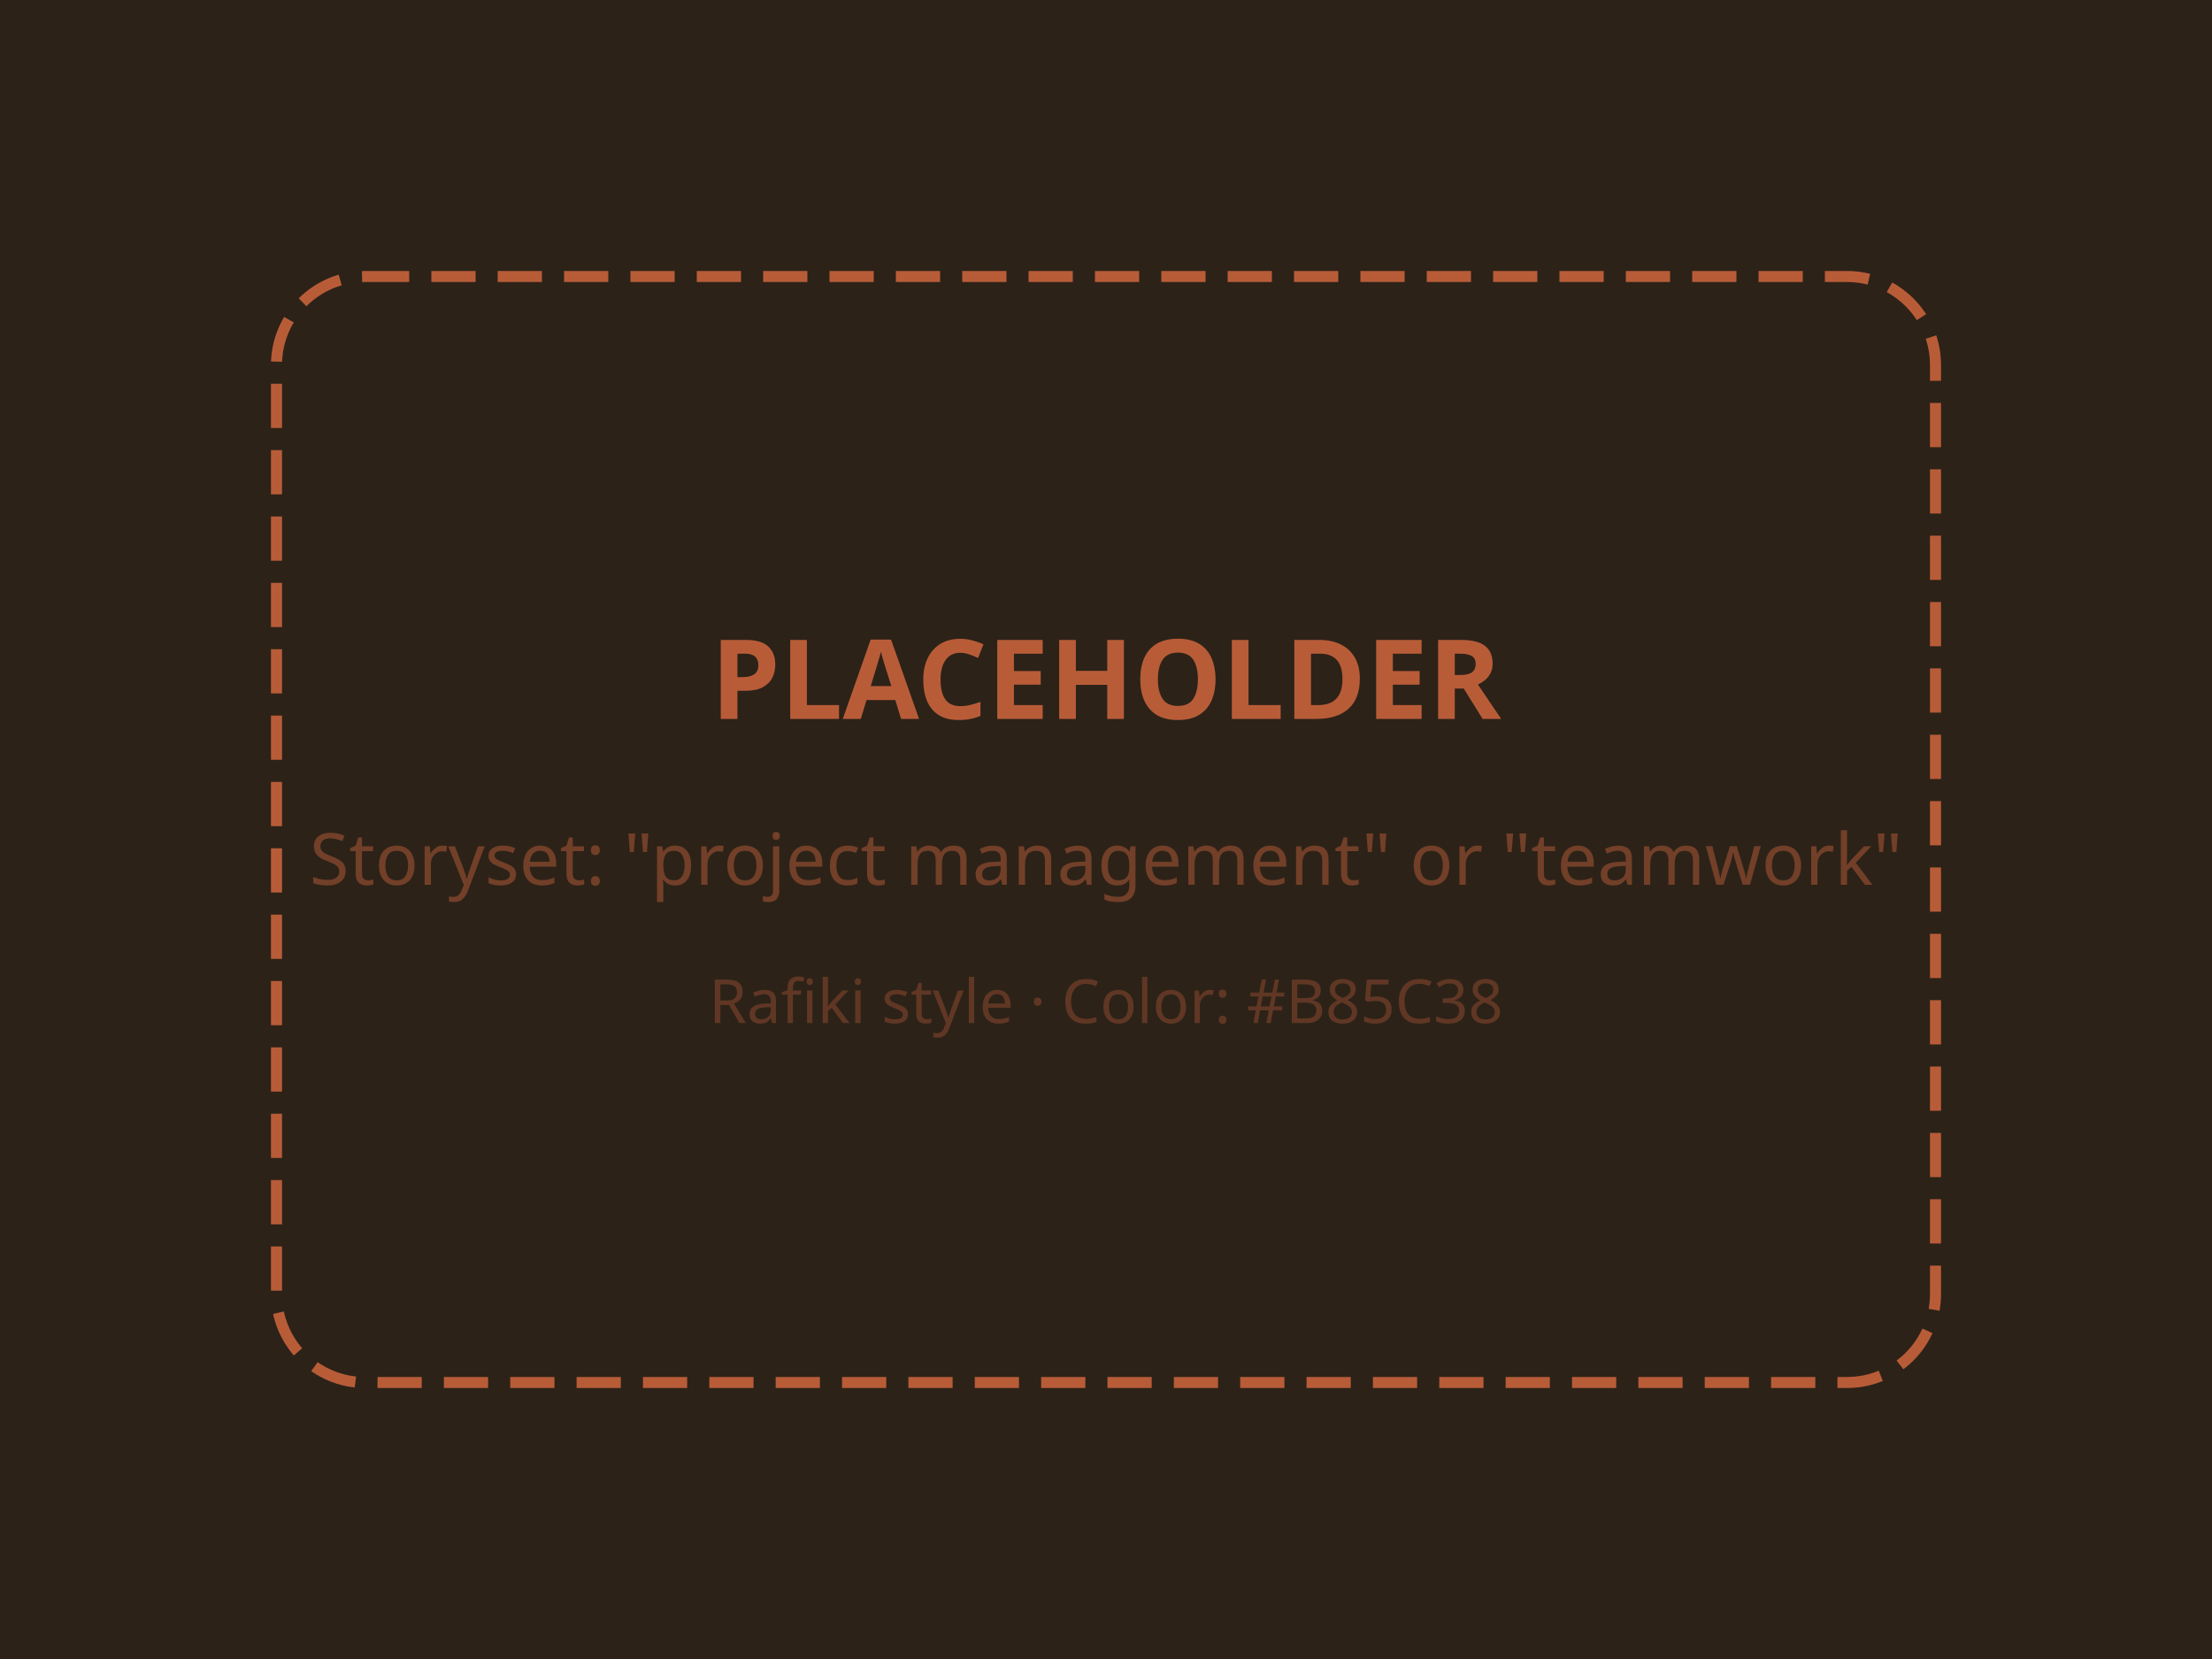
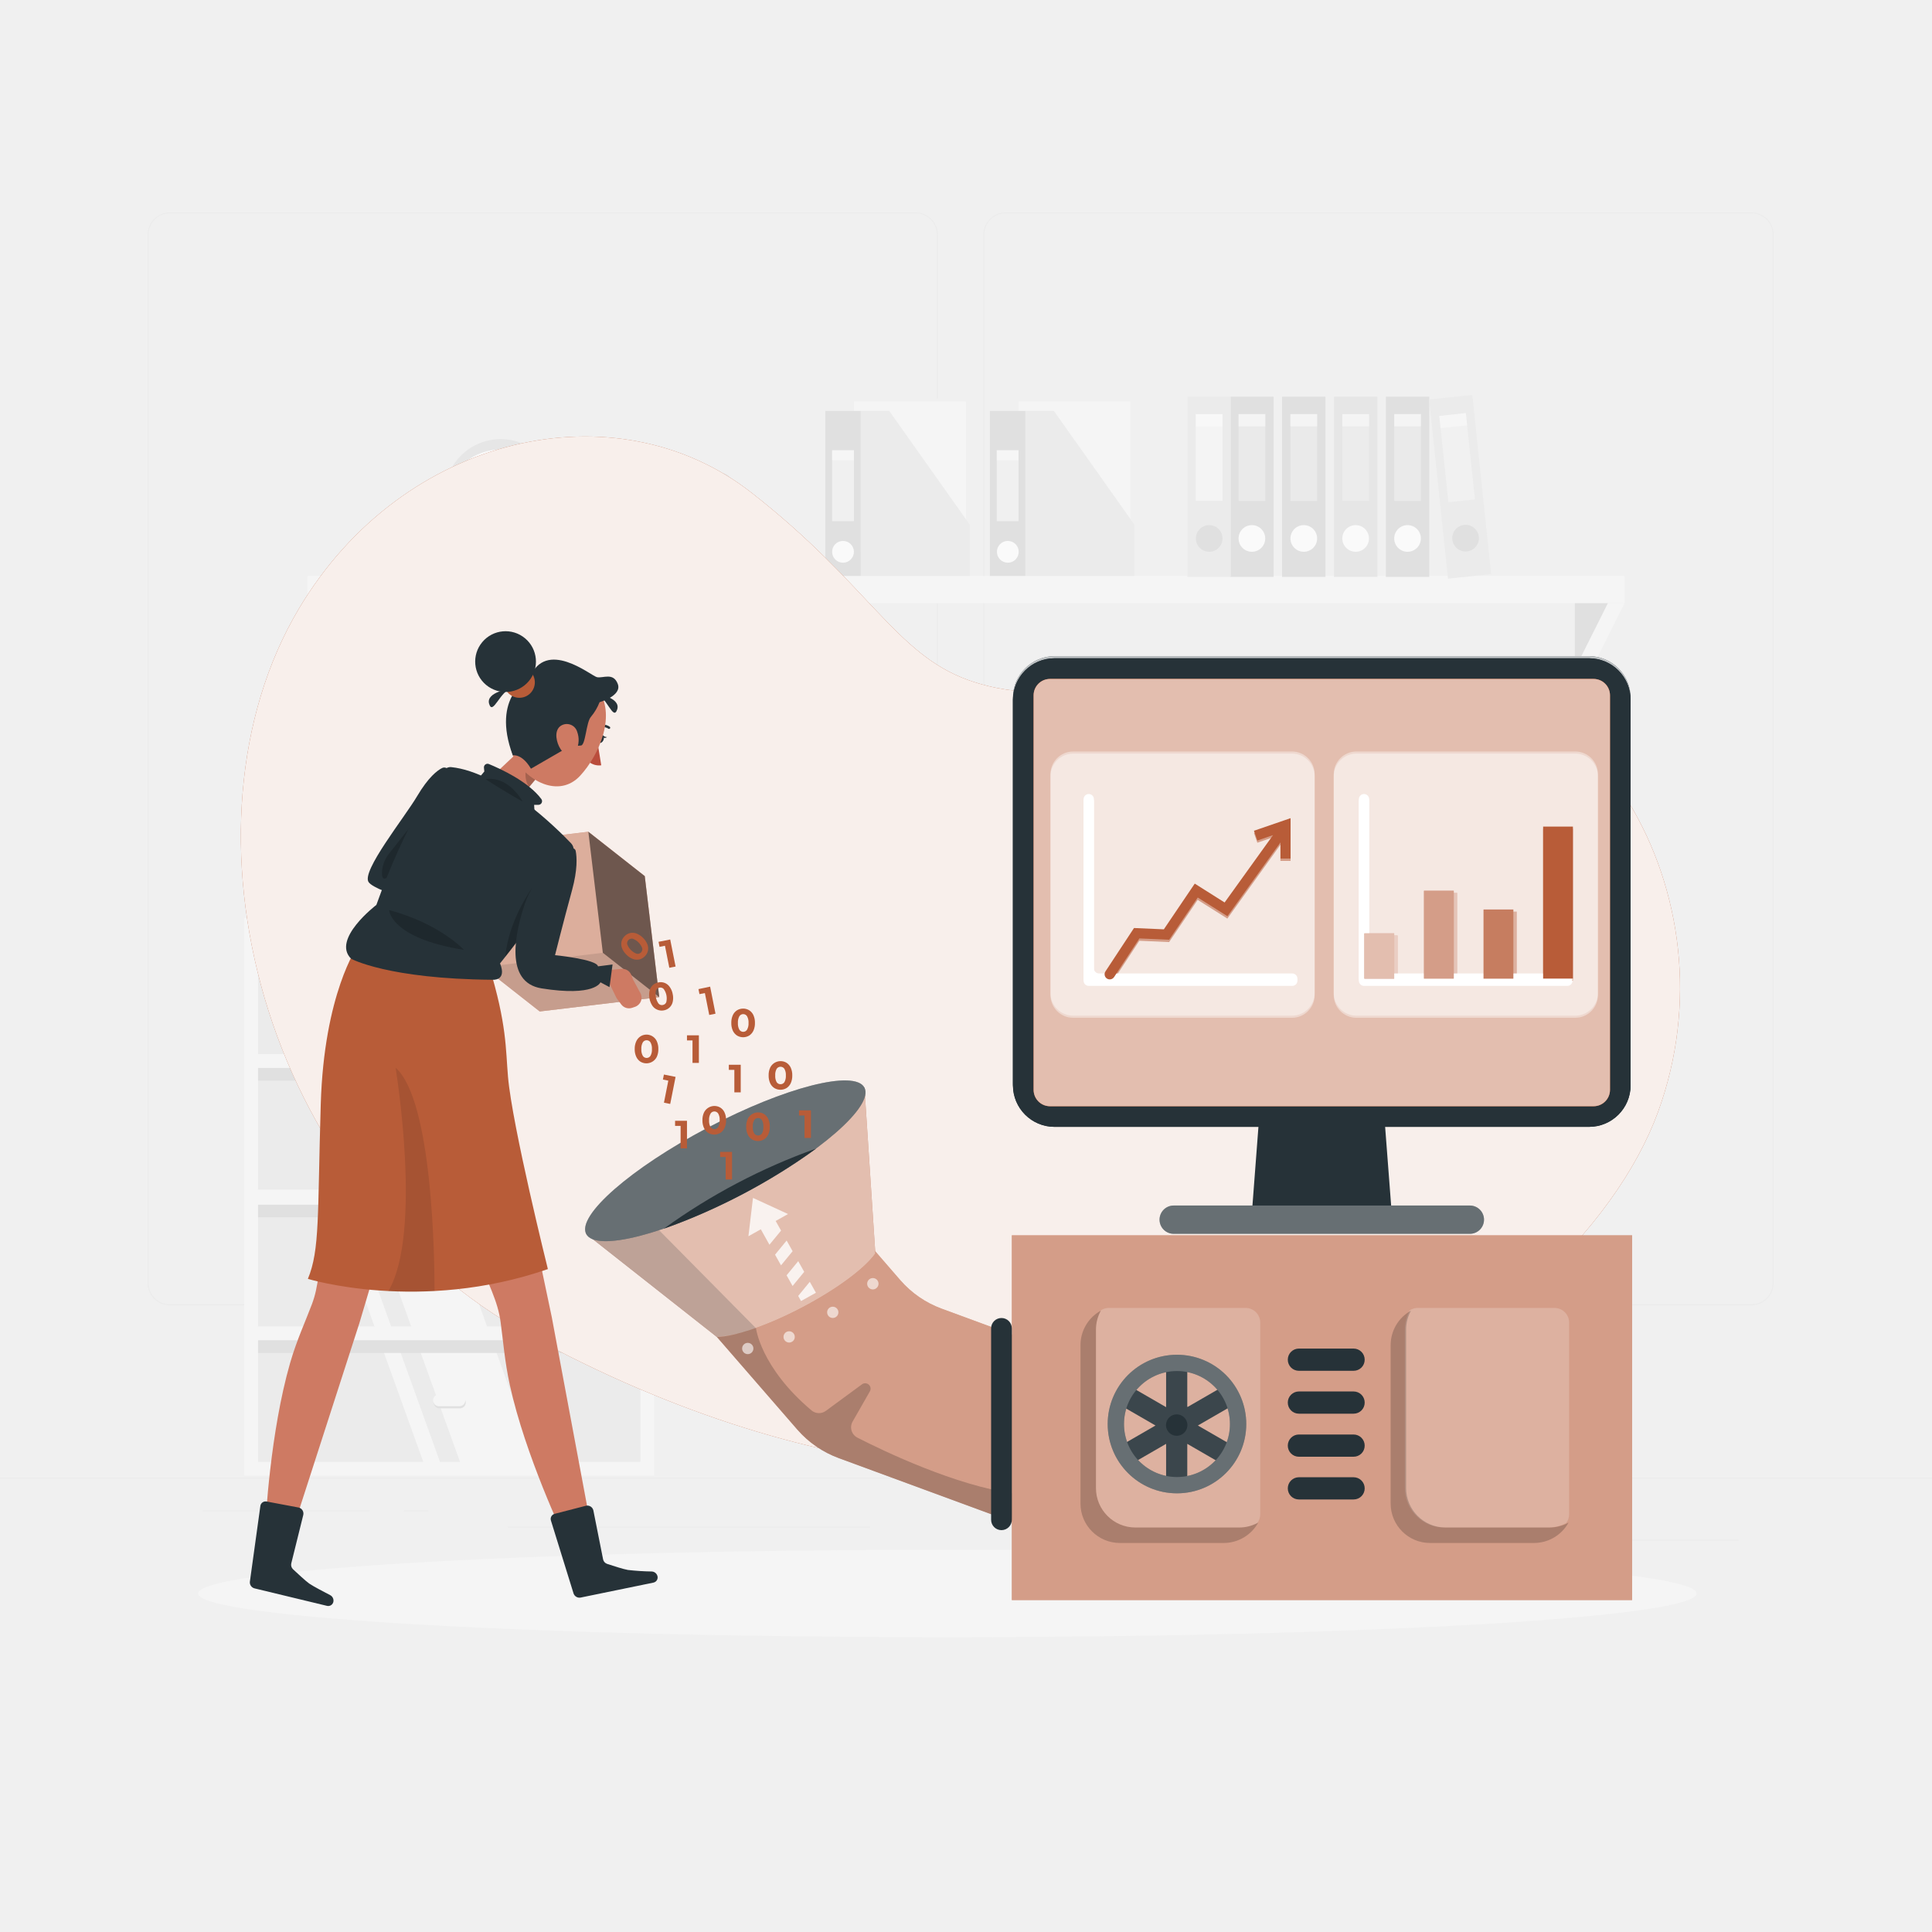
- <svg xmlns="http://www.w3.org/2000/svg" viewBox="0 0 400 300">
-   <rect width="400" height="300" fill="#2C2218" />
-   <rect x="50" y="50" width="300" height="200" rx="16" fill="none" stroke="#B85C38" stroke-width="2" stroke-dasharray="8 4" />
-   <text x="200" y="130" text-anchor="middle" fill="#B85C38" font-family="system-ui, sans-serif" font-size="20" font-weight="bold">PLACEHOLDER</text>
-   <text x="200" y="160" text-anchor="middle" fill="#B85C3880" font-family="system-ui, sans-serif" font-size="13">Storyset: "project management" or "teamwork"</text>
-   <text x="200" y="185" text-anchor="middle" fill="#B85C3860" font-family="system-ui, sans-serif" font-size="11">Rafiki style · Color: #B85C38</text>
+ <svg xmlns="http://www.w3.org/2000/svg" viewBox="0 0 500 500">
+   <g id="background-complete">
+     <rect x="416.78" y="398.49" width="33.12" height="0.25" style="fill:#ebebeb" />
+     <rect x="322.53" y="401.21" width="8.69" height="0.25" style="fill:#ebebeb" />
+     <rect x="396.59" y="389.21" width="19.19" height="0.25" style="fill:#ebebeb" />
+     <rect x="52.46" y="390.89" width="43.19" height="0.25" style="fill:#ebebeb" />
+     <rect x="104.56" y="390.89" width="6.33" height="0.25" style="fill:#ebebeb" />
+     <rect x="131.47" y="395.11" width="93.68" height="0.25" style="fill:#ebebeb" />
+     <path d="M237,337.8H43.92a5.71,5.71,0,0,1-5.71-5.71V60.66A5.71,5.71,0,0,1,43.92,55H237a5.71,5.71,0,0,1,5.71,5.71V332.09A5.71,5.71,0,0,1,237,337.8ZM43.92,55.2a5.47,5.47,0,0,0-5.46,5.46V332.09a5.47,5.47,0,0,0,5.46,5.46H237a5.47,5.47,0,0,0,5.46-5.46V60.66A5.47,5.47,0,0,0,237,55.2Z" style="fill:#ebebeb" />
+     <path d="M453.31,337.8H260.21a5.72,5.72,0,0,1-5.71-5.71V60.66A5.72,5.72,0,0,1,260.21,55h193.1A5.71,5.71,0,0,1,459,60.66V332.09A5.71,5.71,0,0,1,453.31,337.8ZM260.21,55.2a5.47,5.47,0,0,0-5.46,5.46V332.09a5.47,5.47,0,0,0,5.46,5.46h193.1a5.47,5.47,0,0,0,5.46-5.46V60.66a5.47,5.47,0,0,0-5.46-5.46Z" style="fill:#ebebeb" />
+     <rect y="382.4" width="500" height="0.25" style="fill:#ebebeb" />
+     <rect x="261.2" y="103.1" width="28.99" height="38.91" style="fill:#f0f0f0" />
+     <rect x="263.6" y="103.9" width="28.99" height="38.91" style="fill:#f5f5f5" />
+     <rect x="256.18" y="106.34" width="9.19" height="43.43" transform="translate(521.56 256.11) rotate(180)" style="fill:#e0e0e0" />
+     <polygon points="272.74 106.34 293.61 135.81 293.61 149.77 265.38 149.77 265.38 106.34 272.74 106.34" style="fill:#ebebeb" />
+     <path d="M258,142.81a2.82,2.82,0,1,0,2.82-2.82A2.82,2.82,0,0,0,258,142.81Z" style="fill:#fafafa" />
+     <rect x="257.96" y="116.53" width="5.64" height="18.34" transform="translate(521.56 251.4) rotate(180)" style="fill:#f0f0f0" />
+     <rect x="257.96" y="116.53" width="5.64" height="2.59" transform="translate(521.56 235.65) rotate(180)" style="fill:#fafafa;opacity:0.6" />
+     <rect x="218.59" y="103.1" width="28.99" height="38.91" style="fill:#f0f0f0" />
+     <rect x="220.99" y="103.9" width="28.99" height="38.91" style="fill:#f5f5f5" />
+     <rect x="213.57" y="106.34" width="9.19" height="43.43" transform="translate(436.34 256.11) rotate(180)" style="fill:#e0e0e0" />
+     <polygon points="230.13 106.34 251 135.81 251 149.77 222.77 149.77 222.77 106.34 230.13 106.34" style="fill:#ebebeb" />
+     <path d="M215.35,142.81a2.82,2.82,0,1,0,2.82-2.82A2.82,2.82,0,0,0,215.35,142.81Z" style="fill:#fafafa" />
+     <rect x="215.35" y="116.53" width="5.64" height="18.34" transform="translate(436.34 251.4) rotate(180)" style="fill:#f0f0f0" />
+     <rect x="215.35" y="116.53" width="5.64" height="2.59" transform="translate(436.34 235.65) rotate(180)" style="fill:#fafafa;opacity:0.6" />
+     <path d="M163.28,139.44v-7.07a.68.68,0,0,1,0-1.36c2.7,0,5.39,0,8.09,0v9.81h-8.09A.68.68,0,0,1,163.28,139.44Z" style="fill:#ebebeb" />
+     <rect x="163.28" y="132.37" width="6.28" height="7.06" style="fill:#f5f5f5" />
+     <path d="M168.25,140.12H190c1.5,0,2.71-1.89,2.71-4.22s-1.21-4.21-2.71-4.21H168.25Z" style="fill:#fafafa" />
+     <path d="M168.25,131c7.13,0,14.27-.13,21.4,0,4.89.09,5.15,9.46.36,9.78-3.34.23-6.78,0-10.12,0H168.25a.68.68,0,0,1,0-1.35h20.28c1.56,0,2.68,0,3.29-1.86.52-1.6.35-4.86-1.79-5.21a4.45,4.45,0,0,0-.73,0H168.25a.68.68,0,0,1,0-1.36Z" style="fill:#e6e6e6" />
+     <path d="M163.21,129.89V123.6a.6.6,0,0,1,0-1.2l7.19,0v8.72h-7.19A.6.6,0,0,1,163.21,129.89Z" style="fill:#ebebeb" />
+     <rect x="163.21" y="123.6" width="5.58" height="6.28" style="fill:#f5f5f5" />
+     <path d="M167.62,130.49H187c1.33,0,2.41-1.68,2.41-3.74S188.31,123,187,123H167.62Z" style="fill:#fafafa" />
+     <path d="M167.62,122.4c6.34,0,12.69-.11,19,0,4.34.08,4.57,8.4.31,8.69-3,.21-6,0-9,0H167.62a.6.6,0,0,1,0-1.2h18c1.39,0,2.39,0,2.93-1.66.46-1.42.32-4.31-1.59-4.63a4.7,4.7,0,0,0-.65,0H167.62a.6.6,0,0,1,0-1.2Z" style="fill:#e6e6e6" />
+     <path d="M163.28,149.05V142a.68.68,0,0,1,0-1.36c2.7,0,5.39,0,8.09,0v9.82h-8.09A.68.68,0,0,1,163.28,149.05Z" style="fill:#ebebeb" />
+     <rect x="163.28" y="141.98" width="6.28" height="7.06" style="fill:#f5f5f5" />
+     <path d="M168.25,149.73H190c1.5,0,2.71-1.89,2.71-4.21s-1.21-4.22-2.71-4.22H168.25Z" style="fill:#fafafa" />
+     <path d="M168.25,140.62c7.13,0,14.27-.12,21.4,0,4.89.09,5.15,9.46.36,9.79-3.34.23-6.78,0-10.12,0H168.25a.68.68,0,0,1,0-1.36h20.28c1.56,0,2.68,0,3.29-1.86.52-1.6.35-4.86-1.79-5.21a4.45,4.45,0,0,0-.73,0H168.25a.68.68,0,0,1,0-1.36Z" style="fill:#e6e6e6" />
+     <polygon points="134.48 149.06 132.65 149.06 79.58 149.06 79.58 156.11 132.65 156.11 134.48 156.11 420.42 156.11 420.42 149.06 134.48 149.06" style="fill:#f5f5f5" />
+     <polygon points="92.7 173.24 92.7 156.11 84.14 156.11 92.7 173.24" style="fill:#e0e0e0" />
+     <polygon points="88.42 173.24 79.86 156.11 84.14 156.11 92.7 173.24 88.42 173.24" style="fill:#f5f5f5" />
+     <polygon points="407.57 173.24 407.57 156.11 416.14 156.11 407.57 173.24" style="fill:#e0e0e0" />
+     <polygon points="411.85 173.24 420.42 156.11 416.14 156.11 407.57 173.24 411.85 173.24" style="fill:#f5f5f5" />
+     <path d="M148.28,131.91a18.63,18.63,0,1,1-37.26,0v-.65a18.63,18.63,0,0,1,37.26,0Z" style="fill:#e6e6e6" />
+     <path d="M148.28,129.23a18.63,18.63,0,1,1-37.26,0v-.65a18.63,18.63,0,1,1,37.26,0Z" style="fill:#f0f0f0" />
+     <path d="M144.2,128.58A14.56,14.56,0,1,1,129.65,114,14.55,14.55,0,0,1,144.2,128.58Z" style="fill:#fafafa" />
+     <path d="M129.65,116.32a14.56,14.56,0,0,1,14.5,13.41c0-.38,0-.76,0-1.15a14.56,14.56,0,1,0-29.11,0c0,.39,0,.77.06,1.15A14.56,14.56,0,0,1,129.65,116.32Z" style="fill:#e6e6e6" />
+     <path d="M138.84,128.57h-7.65v-7.65a1.54,1.54,0,1,0-3.08,0v9.19a1.54,1.54,0,0,0,1.54,1.54h9.19a1.54,1.54,0,0,0,0-3.08Z" style="fill:#e0e0e0" />
+     <path d="M138.84,130.12a1.54,1.54,0,0,0,0-3.08h-9.19a1.54,1.54,0,0,0,0,3.08Z" style="fill:#f5f5f5" />
+     <path d="M131.19,119.39a1.54,1.54,0,1,0-3.08,0v9.19a1.54,1.54,0,0,0,3.08,0Z" style="fill:#ebebeb" />
+     <rect x="318.38" y="102.66" width="11.23" height="46.64" style="fill:#e0e0e0" />
+     <circle cx="323.99" cy="139.35" r="3.45" style="fill:#fafafa" />
+     <rect x="320.54" y="107.17" width="6.91" height="22.46" style="fill:#f0f0f0;opacity:0.6" />
+     <rect x="320.54" y="107.17" width="6.91" height="3.17" style="fill:#fafafa;opacity:0.6" />
+     <rect x="331.8" y="102.66" width="11.23" height="46.64" style="fill:#e0e0e0" />
+     <circle cx="337.42" cy="139.35" r="3.45" style="fill:#fafafa" />
+     <rect x="333.96" y="107.17" width="6.91" height="22.46" style="fill:#f0f0f0;opacity:0.6" />
+     <rect x="333.96" y="107.17" width="6.91" height="3.17" style="fill:#fafafa;opacity:0.6" />
+     <rect x="345.23" y="102.66" width="11.23" height="46.64" style="fill:#e6e6e6" />
+     <circle cx="350.84" cy="139.35" r="3.45" style="fill:#fafafa" />
+     <rect x="347.39" y="107.17" width="6.91" height="22.46" style="fill:#f0f0f0;opacity:0.6" />
+     <rect x="347.39" y="107.17" width="6.91" height="3.17" style="fill:#fafafa;opacity:0.6" />
+     <rect x="307.32" y="102.66" width="11.23" height="46.64" style="fill:#ebebeb" />
+     <circle cx="312.94" cy="139.35" r="3.45" style="fill:#e0e0e0" />
+     <rect x="309.48" y="107.17" width="6.91" height="22.46" style="fill:#fafafa;opacity:0.6" />
+     <rect x="309.48" y="107.17" width="6.91" height="3.17" style="fill:#fafafa;opacity:0.6" />
+     <rect x="358.66" y="102.66" width="11.23" height="46.64" style="fill:#e0e0e0" />
+     <circle cx="364.27" cy="139.35" r="3.45" style="fill:#fafafa" />
+     <rect x="360.82" y="107.17" width="6.91" height="22.46" style="fill:#f0f0f0;opacity:0.6" />
+     <rect x="360.82" y="107.17" width="6.91" height="3.17" style="fill:#fafafa;opacity:0.6" />
+     <rect x="372.27" y="102.66" width="11.23" height="46.64" transform="translate(-11.1 40.19) rotate(-6)" style="fill:#ebebeb" />
+     <path d="M382.72,138.91a3.45,3.45,0,1,1-3.8-3.07A3.46,3.46,0,0,1,382.72,138.91Z" style="fill:#e0e0e0" />
+     <rect x="373.64" y="107.21" width="6.91" height="22.46" transform="translate(-10.31 40.07) rotate(-6)" style="fill:#f5f5f5;opacity:0.6" />
+     <rect x="372.63" y="107.27" width="6.91" height="3.17" transform="translate(-9.32 39.91) rotate(-6)" style="fill:#fafafa;opacity:0.6" />
+     <rect x="64.99" y="309.59" width="102.53" height="35.39" transform="translate(232.51 654.56) rotate(180)" style="fill:#ebebeb" />
+     <rect x="64.99" y="344.98" width="102.53" height="35.39" transform="translate(232.51 725.34) rotate(180)" style="fill:#ebebeb" />
+     <polygon points="107.03 344.98 94.27 309.59 113.91 309.59 126.66 344.98 107.03 344.98" style="fill:#f5f5f5" />
+     <polygon points="84.77 309.59 89.08 309.59 101.84 344.98 97.53 344.98 84.77 309.59" style="fill:#f5f5f5" />
+     <polygon points="119.79 380.37 107.03 344.98 126.66 344.98 139.42 380.37 119.79 380.37" style="fill:#f5f5f5" />
+     <polygon points="97.53 344.98 101.84 344.98 114.6 380.37 110.28 380.37 97.53 344.98" style="fill:#f5f5f5" />
+     <rect x="64.99" y="239.12" width="102.53" height="35.39" transform="translate(232.51 513.63) rotate(180)" style="fill:#ebebeb" />
+     <rect x="64.99" y="274.51" width="102.53" height="35.39" transform="translate(232.51 584.41) rotate(180)" style="fill:#ebebeb" />
+     <polygon points="101.96 274.51 89.21 239.12 108.84 239.12 121.6 274.51 101.96 274.51" style="fill:#f5f5f5" />
+     <polygon points="79.71 239.12 84.02 239.12 96.78 274.51 92.46 274.51 79.71 239.12" style="fill:#f5f5f5" />
+     <polygon points="114.72 309.9 101.96 274.51 121.6 274.51 134.35 309.9 114.72 309.9" style="fill:#f5f5f5" />
+     <polygon points="92.46 274.51 96.78 274.51 109.53 309.9 105.22 309.9 92.46 274.51" style="fill:#f5f5f5" />
+     <rect x="114.47" y="191.51" width="3.58" height="102.53" transform="translate(359.03 126.52) rotate(90)" style="fill:#e0e0e0" />
+     <rect x="114.47" y="226.62" width="3.58" height="102.53" transform="translate(394.14 161.63) rotate(90)" style="fill:#e0e0e0" />
+     <path d="M113.63,261.35a1.54,1.54,0,0,1,0-3.08h5.25a1.54,1.54,0,0,1,0,3.08Z" style="fill:#e0e0e0" />
+     <path d="M113.63,260.8a1.54,1.54,0,0,1,0-3.07h5.25a1.54,1.54,0,1,1,0,3.07Z" style="fill:#f5f5f5" />
+     <path d="M113.63,294a1.54,1.54,0,0,1,0-3.08h5.25a1.54,1.54,0,0,1,0,3.08Z" style="fill:#e0e0e0" />
+     <path d="M113.63,293.47a1.54,1.54,0,0,1,0-3.07h5.25a1.54,1.54,0,1,1,0,3.07Z" style="fill:#f5f5f5" />
+     <path d="M63.2,237.53v73.92H169.31V237.53Zm3.58,38.85h98.95v31.49H66.78Zm0-35.06h98.95V272.8H66.78Z" style="fill:#f5f5f5" />
+     <rect x="114.47" y="261.97" width="3.58" height="102.53" transform="translate(429.49 196.98) rotate(90)" style="fill:#e0e0e0" />
+     <rect x="114.47" y="297.09" width="3.58" height="102.53" transform="translate(464.61 232.1) rotate(90)" style="fill:#e0e0e0" />
+     <path d="M113.63,331.81a1.54,1.54,0,0,1,0-3.07h5.25a1.54,1.54,0,1,1,0,3.07Z" style="fill:#e0e0e0" />
+     <path d="M113.63,331.27a1.54,1.54,0,0,1,0-3.08h5.25a1.54,1.54,0,0,1,0,3.08Z" style="fill:#f5f5f5" />
+     <path d="M113.63,364.48a1.54,1.54,0,0,1,0-3.07h5.25a1.54,1.54,0,1,1,0,3.07Z" style="fill:#e0e0e0" />
+     <path d="M113.63,363.94a1.54,1.54,0,0,1,0-3.08h5.25a1.54,1.54,0,1,1,0,3.08Z" style="fill:#f5f5f5" />
+     <path d="M63.2,308v73.91H169.31V308Zm3.58,38.85h98.95v31.48H66.78Zm0-35.07h98.95v31.49H66.78Z" style="fill:#f5f5f5" />
+   </g>
+   <g id="background-simple">
+     <path d="M250.59,176c-18.84-6.76-25.82-24.81-56.05-48.45-35-27.41-90.11-15.47-117.16,29.93-33.26,55.8-10.53,149.91,59.85,188.25,152.14,82.86,270,1.85,291.86-57.94,20.51-56.16-16.86-118.59-71.78-117.49C305,171.33,276.69,185.35,250.59,176Z" style="fill:#B85C38" />
+     <path d="M250.59,176c-18.84-6.76-25.82-24.81-56.05-48.45-35-27.41-90.11-15.47-117.16,29.93-33.26,55.8-10.53,149.91,59.85,188.25,152.14,82.86,270,1.85,291.86-57.94,20.51-56.16-16.86-118.59-71.78-117.49C305,171.33,276.69,185.35,250.59,176Z" style="fill:#fff;opacity:0.9" />
+   </g>
+   <g id="Shadow">
+     <ellipse id="path" cx="245.18" cy="412.39" rx="193.89" ry="11.32" style="fill:#f5f5f5" />
+   </g>
+   <g id="Machine">
+     <path d="M271.08,397.23l-54-19.88A26.22,26.22,0,0,1,206.37,370L185,345.39l34.32-29.87L233,331.31a26.12,26.12,0,0,0,10.69,7.37l43.08,15.86Z" style="fill:#B85C38" />
+     <g style="opacity:0.4">
+       <path d="M271.08,397.23l-54-19.88A26.22,26.22,0,0,1,206.37,370L185,345.39l34.32-29.87L233,331.31a26.12,26.12,0,0,0,10.69,7.37l43.08,15.86Z" style="fill:#fff" />
+     </g>
+     <path d="M220.66,367.89l4.49-7.86a1.4,1.4,0,0,0-2-1.82l-9.43,6.93A3,3,0,0,1,210,365c-13.22-11.16-14.36-21.32-14.36-21.32l-4-4.06L185,345.39,206.37,370a26.22,26.22,0,0,0,10.69,7.37l44.7,16.45.89-7.24c-15.37-2.1-33.87-11-40.76-14.52A3,3,0,0,1,220.66,367.89Z" style="opacity:0.2" />
+     <circle cx="193.52" cy="348.99" r="1.46" style="fill:#fff;opacity:0.6" />
+     <path d="M205.69,346a1.46,1.46,0,1,1-1.46-1.47A1.46,1.46,0,0,1,205.69,346Z" style="fill:#fff;opacity:0.6" />
+     <circle cx="215.52" cy="339.63" r="1.46" style="fill:#fff;opacity:0.6" />
+     <path d="M227.36,332.23a1.47,1.47,0,1,1-1.47-1.47A1.46,1.46,0,0,1,227.36,332.23Z" style="fill:#fff;opacity:0.6" />
+     <path d="M207.68,338.32c9.09-4.78,16.24-10.18,18.86-13.92l-2.82-42.94-72,37.88L185.52,346C190.09,345.94,198.58,343.11,207.68,338.32Z" style="fill:#B85C38" />
+     <path d="M207.68,338.32c9.09-4.78,16.24-10.18,18.86-13.92l-2.82-42.94-72,37.88L185.52,346C190.09,345.94,198.58,343.11,207.68,338.32Z" style="fill:#fff;opacity:0.6" />
+     <path d="M195.59,343.69,165.25,313l-.57-.44-13,6.81L185.52,346A34.5,34.5,0,0,0,195.59,343.69Z" style="fill:#263238;opacity:0.2" />
+     <ellipse cx="187.72" cy="300.4" rx="40.68" ry="9.7" transform="translate(-118.29 121.97) rotate(-27.75)" style="fill:#263238" />
+     <ellipse cx="187.72" cy="300.4" rx="40.68" ry="9.7" transform="translate(-118.29 121.97) rotate(-27.75)" style="fill:#fff;opacity:0.3" />
+     <path d="M171.77,318a156.86,156.86,0,0,0,39.46-20.76A156.86,156.86,0,0,0,171.77,318Z" style="fill:#263238" />
+     <rect x="261.86" y="319.7" width="160.53" height="94.4" style="fill:#B85C38" />
+     <rect x="261.86" y="319.7" width="160.53" height="94.4" style="fill:#fff;opacity:0.4" />
+     <g style="opacity:0.8">
+       <polygon points="203.58 321.05 205.13 323.81 202.13 327.47 200.58 324.71 203.58 321.05" style="fill:#fff" />
+       <polygon points="205.12 332.81 203.57 330.05 206.58 326.39 208.13 329.15 205.12 332.81" style="fill:#fff" />
+       <polygon points="209.57 331.73 211.16 334.56 207.31 336.71 206.57 335.39 209.57 331.73" style="fill:#fff" />
+       <polygon points="194.87 310.02 203.94 314.19 200.74 315.99 202.14 318.48 199.13 322.13 196.9 318.14 193.69 319.94 194.87 310.02" style="fill:#fff" />
+     </g>
+     <path d="M406.09,342.29V391.9a3.68,3.68,0,0,1-.77,2.27,10,10,0,0,1-4.69,1.15H373.77a10.2,10.2,0,0,1-10.2-10.2v-41a10.13,10.13,0,0,1,1.27-4.93c-.14.08-.27.15-.4.24a3.73,3.73,0,0,1,2.49-.94H402.3A3.79,3.79,0,0,1,406.09,342.29Z" style="fill:#fff;opacity:0.2" />
+     <path d="M370.1,399.32H397a10.21,10.21,0,0,0,8.93-5.27,10.13,10.13,0,0,1-4.93,1.27H374.1a10.2,10.2,0,0,1-10.2-10.2v-41a10.13,10.13,0,0,1,1.27-4.93,10.2,10.2,0,0,0-5.27,8.93v41A10.2,10.2,0,0,0,370.1,399.32Z" style="opacity:0.2" />
+     <path d="M326.15,342.29V391.9a3.68,3.68,0,0,1-.77,2.27,10,10,0,0,1-4.69,1.15H293.83a10.2,10.2,0,0,1-10.2-10.2v-41a10.13,10.13,0,0,1,1.27-4.93c-.14.08-.27.15-.4.24a3.73,3.73,0,0,1,2.49-.94h35.37A3.79,3.79,0,0,1,326.15,342.29Z" style="fill:#fff;opacity:0.2" />
+     <path d="M325.62,394.05a10.2,10.2,0,0,1-8.93,5.27H289.83a10.2,10.2,0,0,1-10.2-10.2v-41a10.18,10.18,0,0,1,4.87-8.69c.13-.09.26-.16.4-.24a10.13,10.13,0,0,0-1.27,4.93v41a10.2,10.2,0,0,0,10.2,10.2h26.86a10,10,0,0,0,4.69-1.15Z" style="opacity:0.2" />
+     <path d="M309.75,368.54a5.15,5.15,0,1,1-5.16-5.15A5.15,5.15,0,0,1,309.75,368.54Z" style="fill:#263238" />
+     <path d="M309.75,368.54a5.15,5.15,0,1,1-5.16-5.15A5.15,5.15,0,0,1,309.75,368.54Z" style="fill:#fff" />
+     <path d="M309.75,368.54a5.15,5.15,0,1,1-5.16-5.15A5.15,5.15,0,0,1,309.75,368.54Z" style="fill:#263238" />
+     <polygon points="319.52 363.42 316.78 358.68 307.26 364.18 307.26 353.18 301.79 353.18 301.79 364.18 292.27 358.68 289.53 363.42 299.05 368.92 289.53 374.42 292.27 379.16 301.79 373.66 301.79 384.65 307.26 384.65 307.26 373.66 316.78 379.16 319.52 374.42 310 368.92 319.52 363.42" style="fill:#263238" />
+     <polygon points="319.52 363.42 316.78 358.68 307.26 364.18 307.26 353.18 301.79 353.18 301.79 364.18 292.27 358.68 289.53 363.42 299.05 368.92 289.53 374.42 292.27 379.16 301.79 373.66 301.79 384.65 307.26 384.65 307.26 373.66 316.78 379.16 319.52 374.42 310 368.92 319.52 363.42" style="fill:#fff;opacity:0.1" />
+     <path d="M304.59,350.61a17.93,17.93,0,1,0,17.94,17.93A17.92,17.92,0,0,0,304.59,350.61Zm0,31.64a13.71,13.71,0,1,1,13.72-13.71A13.71,13.71,0,0,1,304.59,382.25Z" style="fill:#263238" />
+     <path d="M304.59,350.61a17.93,17.93,0,1,0,17.94,17.93A17.92,17.92,0,0,0,304.59,350.61Zm0,31.64a13.71,13.71,0,1,1,13.72-13.71A13.71,13.71,0,0,1,304.59,382.25Z" style="fill:#fff;opacity:0.3" />
+     <path d="M301.76,368.8a2.77,2.77,0,1,0,2.77-2.76A2.76,2.76,0,0,0,301.76,368.8Z" style="fill:#263238" />
+     <path d="M350.31,354.76H336.15a2.86,2.86,0,0,1-2.87-2.87h0a2.87,2.87,0,0,1,2.87-2.88h14.16a2.87,2.87,0,0,1,2.87,2.88h0A2.86,2.86,0,0,1,350.31,354.76Z" style="fill:#263238" />
+     <path d="M350.31,365.86H336.15a2.86,2.86,0,0,1-2.87-2.87h0a2.87,2.87,0,0,1,2.87-2.88h14.16a2.87,2.87,0,0,1,2.87,2.88h0A2.86,2.86,0,0,1,350.31,365.86Z" style="fill:#263238" />
+     <path d="M350.31,377H336.15a2.86,2.86,0,0,1-2.87-2.87h0a2.87,2.87,0,0,1,2.87-2.88h14.16a2.87,2.87,0,0,1,2.87,2.88h0A2.86,2.86,0,0,1,350.31,377Z" style="fill:#263238" />
+     <path d="M350.31,388.06H336.15a2.86,2.86,0,0,1-2.87-2.87h0a2.87,2.87,0,0,1,2.87-2.88h14.16a2.87,2.87,0,0,1,2.87,2.88h0A2.86,2.86,0,0,1,350.31,388.06Z" style="fill:#263238" />
+     <rect x="262.15" y="169.82" width="159.85" height="121.27" rx="10.76" style="fill:#263238" />
+     <rect x="262.15" y="169.82" width="159.85" height="121.27" rx="10.76" style="fill:#fff;opacity:0.7" />
+     <rect x="267.5" y="175.16" width="149.16" height="110.58" rx="4.24" style="fill:#B85C38" />
+     <rect x="267.5" y="175.16" width="149.16" height="110.58" rx="4.24" style="fill:#fff;opacity:0.6" />
+     <polygon points="360.45 317.53 357.77 282.48 326.38 282.48 323.71 317.53 360.45 317.53" style="fill:#263238" />
+     <path d="M380.4,319.31H303.76a3.66,3.66,0,0,1-3.67-3.66h0a3.66,3.66,0,0,1,3.67-3.66H380.4a3.66,3.66,0,0,1,3.66,3.66h0A3.66,3.66,0,0,1,380.4,319.31Z" style="fill:#263238" />
+     <rect x="262.15" y="170.36" width="159.85" height="121.27" rx="10.76" style="fill:#263238" />
+     <rect x="262.15" y="170.36" width="159.85" height="121.27" rx="10.76" style="fill:#263238" />
+     <rect x="267.5" y="175.71" width="149.16" height="110.58" rx="4.24" style="fill:#B85C38" />
+     <rect x="267.5" y="175.71" width="149.16" height="110.58" rx="4.24" style="fill:#B85C38" />
+     <g style="opacity:0.6">
+       <rect x="267.5" y="175.71" width="149.16" height="110.58" rx="4.24" style="fill:#fff" />
+     </g>
+     <g style="opacity:0.3">
+       <path d="M380.4,319.31H303.76a3.66,3.66,0,0,1-3.67-3.66h0a3.66,3.66,0,0,1,3.67-3.66H380.4a3.66,3.66,0,0,1,3.66,3.66h0A3.66,3.66,0,0,1,380.4,319.31Z" style="fill:#fff" />
+     </g>
+     <rect x="271.86" y="195.03" width="68.37" height="68.37" rx="5.87" style="fill:#fff;opacity:0.4" />
+     <path d="M334.4,255.15H281.77a1.34,1.34,0,0,1-1.34-1.33V207.38a1.34,1.34,0,0,1,1.34-1.34h0a1.33,1.33,0,0,1,1.33,1.34v43.76a1.34,1.34,0,0,0,1.34,1.34h50a1.33,1.33,0,0,1,1.33,1.34h0A1.33,1.33,0,0,1,334.4,255.15Z" style="fill:#fff" />
+     <path d="M324.52,215.57l.88,2.53,4.06-1.41-12.53,17.43-7.73-4.87-8,11.83-7.72-.35L286.07,252a1.34,1.34,0,0,0,.38,1.86h0a1.34,1.34,0,0,0,1.85-.39l6.56-10,7.7.34,7.4-10.92,7.68,4.84,13.73-19.11v4.18H334V212.29Z" style="fill:#B85C38" />
+     <rect x="345.17" y="195.03" width="68.37" height="68.37" rx="5.87" style="fill:#fff;opacity:0.4" />
+     <path d="M405.67,255.15H353a1.34,1.34,0,0,1-1.33-1.33V207.38A1.34,1.34,0,0,1,353,206h0a1.34,1.34,0,0,1,1.34,1.34v43.76a1.34,1.34,0,0,0,1.34,1.34h49.95a1.34,1.34,0,0,1,1.34,1.34h0A1.34,1.34,0,0,1,405.67,255.15Z" style="fill:#fff" />
+     <rect x="353.99" y="242.1" width="7.71" height="11.71" style="fill:#B85C38" />
+     <rect x="353.99" y="242.1" width="7.71" height="11.71" style="fill:#fff;opacity:0.5" />
+     <rect x="369.41" y="231.07" width="7.71" height="22.74" style="fill:#B85C38" />
+     <rect x="369.41" y="231.07" width="7.71" height="22.74" style="fill:#fff;opacity:0.4" />
+     <rect x="384.83" y="235.93" width="7.71" height="17.89" style="fill:#B85C38" />
+     <rect x="384.83" y="235.93" width="7.71" height="17.89" style="fill:#fff;opacity:0.2" />
+     <rect x="399.36" y="214.47" width="7.71" height="39.34" style="fill:#B85C38" />
+     <rect x="271.86" y="194.49" width="68.37" height="68.37" rx="5.87" style="fill:#fff;opacity:0.4" />
+     <path d="M334.4,254.61H281.77a1.34,1.34,0,0,1-1.34-1.34V206.83a1.34,1.34,0,0,1,1.34-1.34h0a1.33,1.33,0,0,1,1.33,1.34V250.6a1.34,1.34,0,0,0,1.34,1.33h50a1.33,1.33,0,0,1,1.33,1.34h0A1.33,1.33,0,0,1,334.4,254.61Z" style="fill:#fff" />
+     <path d="M324.52,215l.88,2.53,4.06-1.4-12.53,17.43-7.73-4.88-8,11.83-7.72-.34-7.39,11.23a1.33,1.33,0,0,0,.38,1.85h0a1.35,1.35,0,0,0,1.85-.38l6.56-10,7.7.33,7.4-10.92,7.68,4.84,13.73-19.11v4.18H334V211.74Z" style="fill:#B85C38" />
+     <rect x="345.17" y="194.49" width="68.37" height="68.37" rx="5.87" style="fill:#fff;opacity:0.4" />
+     <path d="M405.67,254.61H353a1.34,1.34,0,0,1-1.33-1.34V206.83a1.34,1.34,0,0,1,1.33-1.34h0a1.34,1.34,0,0,1,1.34,1.34V250.6a1.34,1.34,0,0,0,1.34,1.33h49.95a1.34,1.34,0,0,1,1.34,1.34h0A1.34,1.34,0,0,1,405.67,254.61Z" style="fill:#fff" />
+     <rect x="353.1" y="241.56" width="7.71" height="11.71" style="fill:#B85C38" />
+     <rect x="353.1" y="241.56" width="7.71" height="11.71" style="fill:#fff;opacity:0.6" />
+     <rect x="368.52" y="230.52" width="7.71" height="22.74" style="fill:#B85C38" />
+     <rect x="368.52" y="230.52" width="7.71" height="22.74" style="fill:#fff;opacity:0.4" />
+     <rect x="383.94" y="235.38" width="7.71" height="17.89" style="fill:#B85C38" />
+     <rect x="383.94" y="235.38" width="7.71" height="17.89" style="fill:#fff;opacity:0.2" />
+     <rect x="399.36" y="213.92" width="7.71" height="39.34" style="fill:#B85C38" />
+     <path d="M259.18,396h0a2.68,2.68,0,0,1-2.68-2.68V343.77a2.67,2.67,0,0,1,2.68-2.67h0a2.67,2.67,0,0,1,2.68,2.67v49.54A2.68,2.68,0,0,1,259.18,396Z" style="fill:#263238" />
+   </g>
+   <g id="Character">
+     <polygon points="170.61 258.06 166.86 226.74 152.26 215.26 121.32 218.96 125.08 250.29 139.68 261.76 170.61 258.06" style="fill:#B85C38" />
+     <polygon points="170.61 258.06 166.86 226.74 152.26 215.26 121.32 218.96 125.08 250.29 139.68 261.76 170.61 258.06" style="fill:#fff;opacity:0.5" />
+     <polygon points="156.01 246.58 152.26 215.26 166.86 226.74 170.61 258.06 156.01 246.58" style="opacity:0.5" />
+     <polygon points="170.61 258.06 156.01 246.58 125.08 250.29 139.68 261.76 170.61 258.06 170.61 258.06" style="opacity:0.1" />
+     <path d="M156.18,191.52c-.23.55-.71.87-1.07.71s-.48-.77-.25-1.29.71-.87,1.07-.7S156.4,191,156.18,191.52Z" style="fill:#263238" />
+     <path d="M155.93,190.24s.7.62,1.17.5a.8.8,0,0,1-1.18-.07Z" style="fill:#263238" />
+     <path d="M154.72,192.61l.88,5.45a4.2,4.2,0,0,1-3.54-1.21Z" style="fill:#ba4d3c" />
+     <polygon points="139.09 201.12 134.75 206.29 126.5 201.76 134.66 194.07 139.09 201.12" style="fill:#ce7a63" />
+     <path d="M136.93,203.7a5.77,5.77,0,0,1-.72-4.72l1.66.34,1.22,1.8Z" style="opacity:0.2" />
+     <polygon points="119.6 231.95 125.01 228.96 127.59 230.84 133.67 234.15 130.19 238.51 126.59 237.18 122.11 234.47 120.33 233.96 119.6 231.95" style="fill:#ce7a63" />
+     <path d="M125.59,259.05l17.21,81.83,10.34,55.3-7.1,1.65s-10.1-21.1-14.1-39.4c-1.33-6.1-1.75-11.66-2.38-16.26-.73-5.41-2.89-9.35-7.5-20.35-1.27-3.05-2.6-6.24-3.91-9.42-4-9.72-7.31-19.47-10.55-24.24-3.42-5-10.75-9.26-6.62-23.4Z" style="fill:#ce7a63" />
+     <path d="M116.82,262.3,93,342.45,75.72,396l-7-1.94s1.17-23.36,6.37-41.35c1.74-6,4-10.81,5.62-15.15,1.75-4.63,1.85-8.78,2.94-19.72.38-3.89.81-8,1.24-12.18,1.11-10.45,2.85-20.59,2.28-26.34-.61-6-5-13.26,5.32-23.72Z" style="fill:#ce7a63" />
+     <path d="M153.56,390.88l2.52,12.68a1.59,1.59,0,0,0,1.06,1.18c1.43.47,4.18,1.36,5.34,1.56a61.31,61.31,0,0,0,6.17.4,1.6,1.6,0,0,1,1.49,1.15h0a1.36,1.36,0,0,1-1,1.72l-18.88,3.88a1.61,1.61,0,0,1-1.83-1.08l-5.85-18.86a1.36,1.36,0,0,1,1-1.74l8.13-2.1A1.6,1.6,0,0,1,153.56,390.88Z" style="fill:#263238" />
+     <path d="M78.49,392.06l-3.11,12.55a1.59,1.59,0,0,0,.46,1.52c1.09,1,3.21,3,4.17,3.68s3.88,2.2,5.42,3a1.6,1.6,0,0,1,.86,1.67h0a1.36,1.36,0,0,1-1.68,1.11l-18.74-4.52a1.6,1.6,0,0,1-1.2-1.75l2.71-19.56A1.36,1.36,0,0,1,69,388.59l8.25,1.55A1.6,1.6,0,0,1,78.49,392.06Z" style="fill:#263238" />
+     <path d="M92.51,244.94s-8.64,12.14-9.5,40.85-.2,37.66-3.33,45.18c0,0,29.11,8.91,62.11-2.53,0,0-9.23-37.06-10.32-49.77-.62-7.21-.29-13.56-4.91-28.69Z" style="fill:#B85C38" />
+     <path d="M154.92,188.33a.31.31,0,0,0,.29,0,2.44,2.44,0,0,1,2.22.25.31.31,0,1,0,.37-.5,3,3,0,0,0-2.8-.35.32.32,0,0,0-.19.4h0A.42.42,0,0,0,154.92,188.33Z" style="fill:#263238" />
+     <path d="M136.13,179.89c-3.39,7.12-5,10.06-3.42,15.6,3.38,6.67,11.95,11.18,17.43,5.27,4.93-5.32,9.63-16,4.34-22.73a10.94,10.94,0,0,0-15.29-2A10.44,10.44,0,0,0,136.13,179.89Z" style="fill:#ce7a63" />
+     <path d="M112.46,334.11c0-8.23-.49-49.38-10.08-57.78,0,0,7.05,42.76-1.87,57.79A113.37,113.37,0,0,0,112.46,334.11Z" style="opacity:0.1" />
+     <path d="M132.71,195.49s2.35-.55,4.7,3.45l8.87-5.13a12.73,12.73,0,0,1,4-.87c1.29.14,1.38-6.1,2.69-7.47a13.48,13.48,0,0,0,2.2-3.75s5.88-1.64,4.71-4.72-3.84-1.4-5.39-1.75S141.24,165,137,175.57C137,175.57,127,180.13,132.71,195.49Z" style="fill:#263238" />
+     <path d="M137.49,179.15a4,4,0,1,1-.53-5.65A4,4,0,0,1,137.49,179.15Z" style="fill:#B85C38" />
+     <path d="M154,179.43s6.77,1,5.73,4.17S157,180.06,154,179.43Z" style="fill:#263238" />
+     <path d="M136.88,176.25a7.86,7.86,0,1,1-1-11.06A7.85,7.85,0,0,1,136.88,176.25Z" style="fill:#263238" />
+     <path d="M132.44,178.16s-6.8.85-5.85,4S129.46,178.7,132.44,178.16Z" style="fill:#263238" />
+     <path d="M149.39,189.43a6.12,6.12,0,0,1-.22,4.68c-.93,1.92-3,1.44-4.14-.31-1-1.57-1.7-4.46-.1-5.81A2.81,2.81,0,0,1,149.39,189.43Z" style="fill:#ce7a63" />
+     <path d="M116,199.14a1.28,1.28,0,0,0-1.59-.37c-1.23.61-3.54,2.35-6.46,7.28-3.24,5.5-14.53,19.49-12.54,22.26s20.82,7.89,22.79,5.24l2.41,2,1.89-6.1-2.9.53s-1.35-4.91-13.7-6.58C105.91,223.38,121,205.79,116,199.14Z" style="fill:#263238" />
+     <path d="M107.13,212.75l-6.41,8.12a8.34,8.34,0,0,0-1.86,4.84c-.08,1.94.61,3.18,4.38-2Z" style="opacity:0.2" />
+     <path d="M90.88,248.13s9.42,5.21,36.53,5.43c0,0,3.87.41,2-4.24,0,0,17.29-21.3,19-28.81a2.51,2.51,0,0,0-.64-2.29c-3.43-3.59-18.23-18.36-31-19.69a2.07,2.07,0,0,0-1.84.81c-2.35,3-10,13.77-17.53,34.86C97.38,234.2,85.73,243.1,90.88,248.13Z" style="fill:#263238" />
+     <path d="M123.34,202.07l2-2.41-.09-.93a.93.93,0,0,1,1.27-1c3,1.24,10.2,4.52,13.58,9.06a.94.94,0,0,1-.78,1.5l-1.09,0,.19,3.3Z" style="fill:#263238" />
+     <path d="M125.68,201.66s5.3-1.38,9.6,5.8C135.28,207.46,130.94,205.08,125.68,201.66Z" style="opacity:0.2" />
+     <path d="M140.15,232.75,137.58,230s-6,8.25-6.81,17.61c1.57-2,4.32-5.52,7.19-9.47C139.23,235.13,140.15,232.75,140.15,232.75Z" style="opacity:0.2" />
+     <path d="M156.83,251.12l4-.37a2.49,2.49,0,0,1,2.56,1.58l.46,1.21,1.89,3.48a2.5,2.5,0,0,1-1.41,3.55l-.76.26a2.51,2.51,0,0,1-2.79-.88l-1.07-1.44a1.85,1.85,0,0,1-.24-.4l-2.2-4.5-.9-.41Z" style="fill:#ce7a63" />
+     <path d="M147.61,219.74a.84.84,0,0,1,1.38.48c.32,1.63.5,4.86-.94,10.14-2.26,8.26-4.41,16.84-4.41,16.84s10.82,1.07,11.12,2.89l3.77-.48-.79,5.86-2.34-1.25S154,258,140.15,255.79c-9.65-1.56-6.87-14.35-4.28-22a21.4,21.4,0,0,1,6.22-9.22Z" style="fill:#263238" />
+     <path d="M120.07,245.83s-6.22-6.8-19.36-10.3C100.71,235.53,100.93,242.77,120.07,245.83Z" style="opacity:0.2" />
+   </g>
+   <g id="Data">
+     <path d="M170.18,261.34a2.88,2.88,0,0,1-1.31-1,5.15,5.15,0,0,1-.78-3.89,2.84,2.84,0,0,1,2.29-2.2,2.81,2.81,0,0,1,2.94,1.16,4.5,4.5,0,0,1,.78,1.87,4.58,4.58,0,0,1,0,2,2.85,2.85,0,0,1-2.28,2.2A2.93,2.93,0,0,1,170.18,261.34Zm2.26-2a4.18,4.18,0,0,0-.68-3.4,1.21,1.21,0,0,0-2,.4,4.28,4.28,0,0,0,.68,3.4,1.13,1.13,0,0,0,1.1.35A1.15,1.15,0,0,0,172.44,259.34Z" style="fill:#B85C38" />
+     <path d="M165.74,274.76a3,3,0,0,1-1.08-1.27,4.48,4.48,0,0,1-.4-2,4.53,4.53,0,0,1,.4-2,3,3,0,0,1,1.08-1.27,2.92,2.92,0,0,1,4.25,1.27,4.68,4.68,0,0,1,.39,2,4.63,4.63,0,0,1-.39,2,3,3,0,0,1-4.25,1.27Zm2.61-1.52a3.15,3.15,0,0,0,.37-1.73,3.19,3.19,0,0,0-.37-1.74,1.18,1.18,0,0,0-1-.56,1.16,1.16,0,0,0-1,.56,3.19,3.19,0,0,0-.37,1.74,3.15,3.15,0,0,0,.37,1.73,1.16,1.16,0,0,0,1,.56A1.18,1.18,0,0,0,168.35,273.24Z" style="fill:#B85C38" />
+     <path d="M190.74,268a3,3,0,0,1-1.09-1.27,4.68,4.68,0,0,1-.39-2,4.63,4.63,0,0,1,.39-2,3,3,0,0,1,1.09-1.27,3.06,3.06,0,0,1,3.16,0,3,3,0,0,1,1.09,1.27,4.63,4.63,0,0,1,.39,2,4.68,4.68,0,0,1-.39,2A3.1,3.1,0,0,1,193.9,268a3.06,3.06,0,0,1-3.16,0Zm2.6-1.52a3.18,3.18,0,0,0,.38-1.74,3.15,3.15,0,0,0-.38-1.73,1.16,1.16,0,0,0-1-.56,1.18,1.18,0,0,0-1,.56,3.25,3.25,0,0,0-.37,1.73,3.29,3.29,0,0,0,.37,1.74,1.18,1.18,0,0,0,1,.56A1.16,1.16,0,0,0,193.34,266.48Z" style="fill:#B85C38" />
+     <path d="M183.27,293.19a3,3,0,0,1-1.08-1.27,4.53,4.53,0,0,1-.4-2,4.46,4.46,0,0,1,.4-2,3,3,0,0,1,4.24-1.27,2.85,2.85,0,0,1,1.09,1.27,4.6,4.6,0,0,1,.39,2,4.68,4.68,0,0,1-.39,2,3,3,0,0,1-1.09,1.27,3.06,3.06,0,0,1-3.16,0Zm2.61-1.52a3.19,3.19,0,0,0,.37-1.74,3.15,3.15,0,0,0-.37-1.73,1.18,1.18,0,0,0-1-.56,1.16,1.16,0,0,0-1,.56,3.15,3.15,0,0,0-.37,1.73,3.19,3.19,0,0,0,.37,1.74,1.16,1.16,0,0,0,1,.56A1.18,1.18,0,0,0,185.88,291.67Z" style="fill:#B85C38" />
+     <path d="M194.59,294.86a2.9,2.9,0,0,1-1.09-1.27,4.63,4.63,0,0,1-.39-2,4.68,4.68,0,0,1,.39-2,3,3,0,0,1,4.25-1.27,3,3,0,0,1,1.08,1.27,4.53,4.53,0,0,1,.4,2,4.48,4.48,0,0,1-.4,2,3,3,0,0,1-1.08,1.27,3.06,3.06,0,0,1-3.16,0Zm2.6-1.52a3.15,3.15,0,0,0,.37-1.73,3.19,3.19,0,0,0-.37-1.74,1.21,1.21,0,0,0-2,0,3.19,3.19,0,0,0-.37,1.74,3.15,3.15,0,0,0,.37,1.73,1.21,1.21,0,0,0,2,0Z" style="fill:#B85C38" />
+     <path d="M200.4,281.59a2.9,2.9,0,0,1-1.09-1.27,4.68,4.68,0,0,1-.39-2,4.63,4.63,0,0,1,.39-2,3,3,0,0,1,4.25-1.27,3,3,0,0,1,1.09,1.27,4.63,4.63,0,0,1,.39,2,4.68,4.68,0,0,1-.39,2,3,3,0,0,1-1.09,1.27,3.06,3.06,0,0,1-3.16,0Zm2.6-1.52a3.18,3.18,0,0,0,.38-1.74,3.15,3.15,0,0,0-.38-1.73,1.21,1.21,0,0,0-2,0,3.15,3.15,0,0,0-.37,1.73,3.19,3.19,0,0,0,.37,1.74,1.21,1.21,0,0,0,2,0Z" style="fill:#B85C38" />
+     <path d="M173.45,243.14l1.39,7-1.62.32-1.13-5.7-1.4.28-.26-1.3Z" style="fill:#B85C38" />
+     <path d="M180.87,267.94v7.14h-1.65v-5.82h-1.43v-1.32Z" style="fill:#B85C38" />
+     <path d="M191.7,275.56v7.14h-1.65v-5.82h-1.43v-1.32Z" style="fill:#B85C38" />
+     <path d="M209.87,287.36v7.14h-1.66v-5.81h-1.42v-1.33Z" style="fill:#B85C38" />
+     <path d="M177.79,290.06v7.14h-1.65v-5.82h-1.43v-1.32Z" style="fill:#B85C38" />
+     <path d="M189.45,298.11v7.14H187.8v-5.82h-1.43v-1.32Z" style="fill:#B85C38" />
+     <path d="M174.84,278.7l-1.39,7-1.62-.33,1.13-5.7-1.4-.28.26-1.3Z" style="fill:#B85C38" />
+     <path d="M183.78,255.34l1.39,7-1.62.33L182.42,257l-1.4.28-.26-1.3Z" style="fill:#B85C38" />
+     <path d="M165.45,248.31a3,3,0,0,1-1.67-.13,4.53,4.53,0,0,1-1.68-1.13,4.66,4.66,0,0,1-1.13-1.68,3,3,0,0,1-.13-1.66,2.87,2.87,0,0,1,.81-1.43,2.84,2.84,0,0,1,3.1-.68,5.15,5.15,0,0,1,2.8,2.8,2.84,2.84,0,0,1-.68,3.1A2.88,2.88,0,0,1,165.45,248.31Zm.76-2.92a4.19,4.19,0,0,0-2.45-2.45,1.21,1.21,0,0,0-1.44,1.44,4.19,4.19,0,0,0,2.45,2.45,1.21,1.21,0,0,0,1.44-1.44Z" style="fill:#B85C38" />
+   </g>
</svg>
